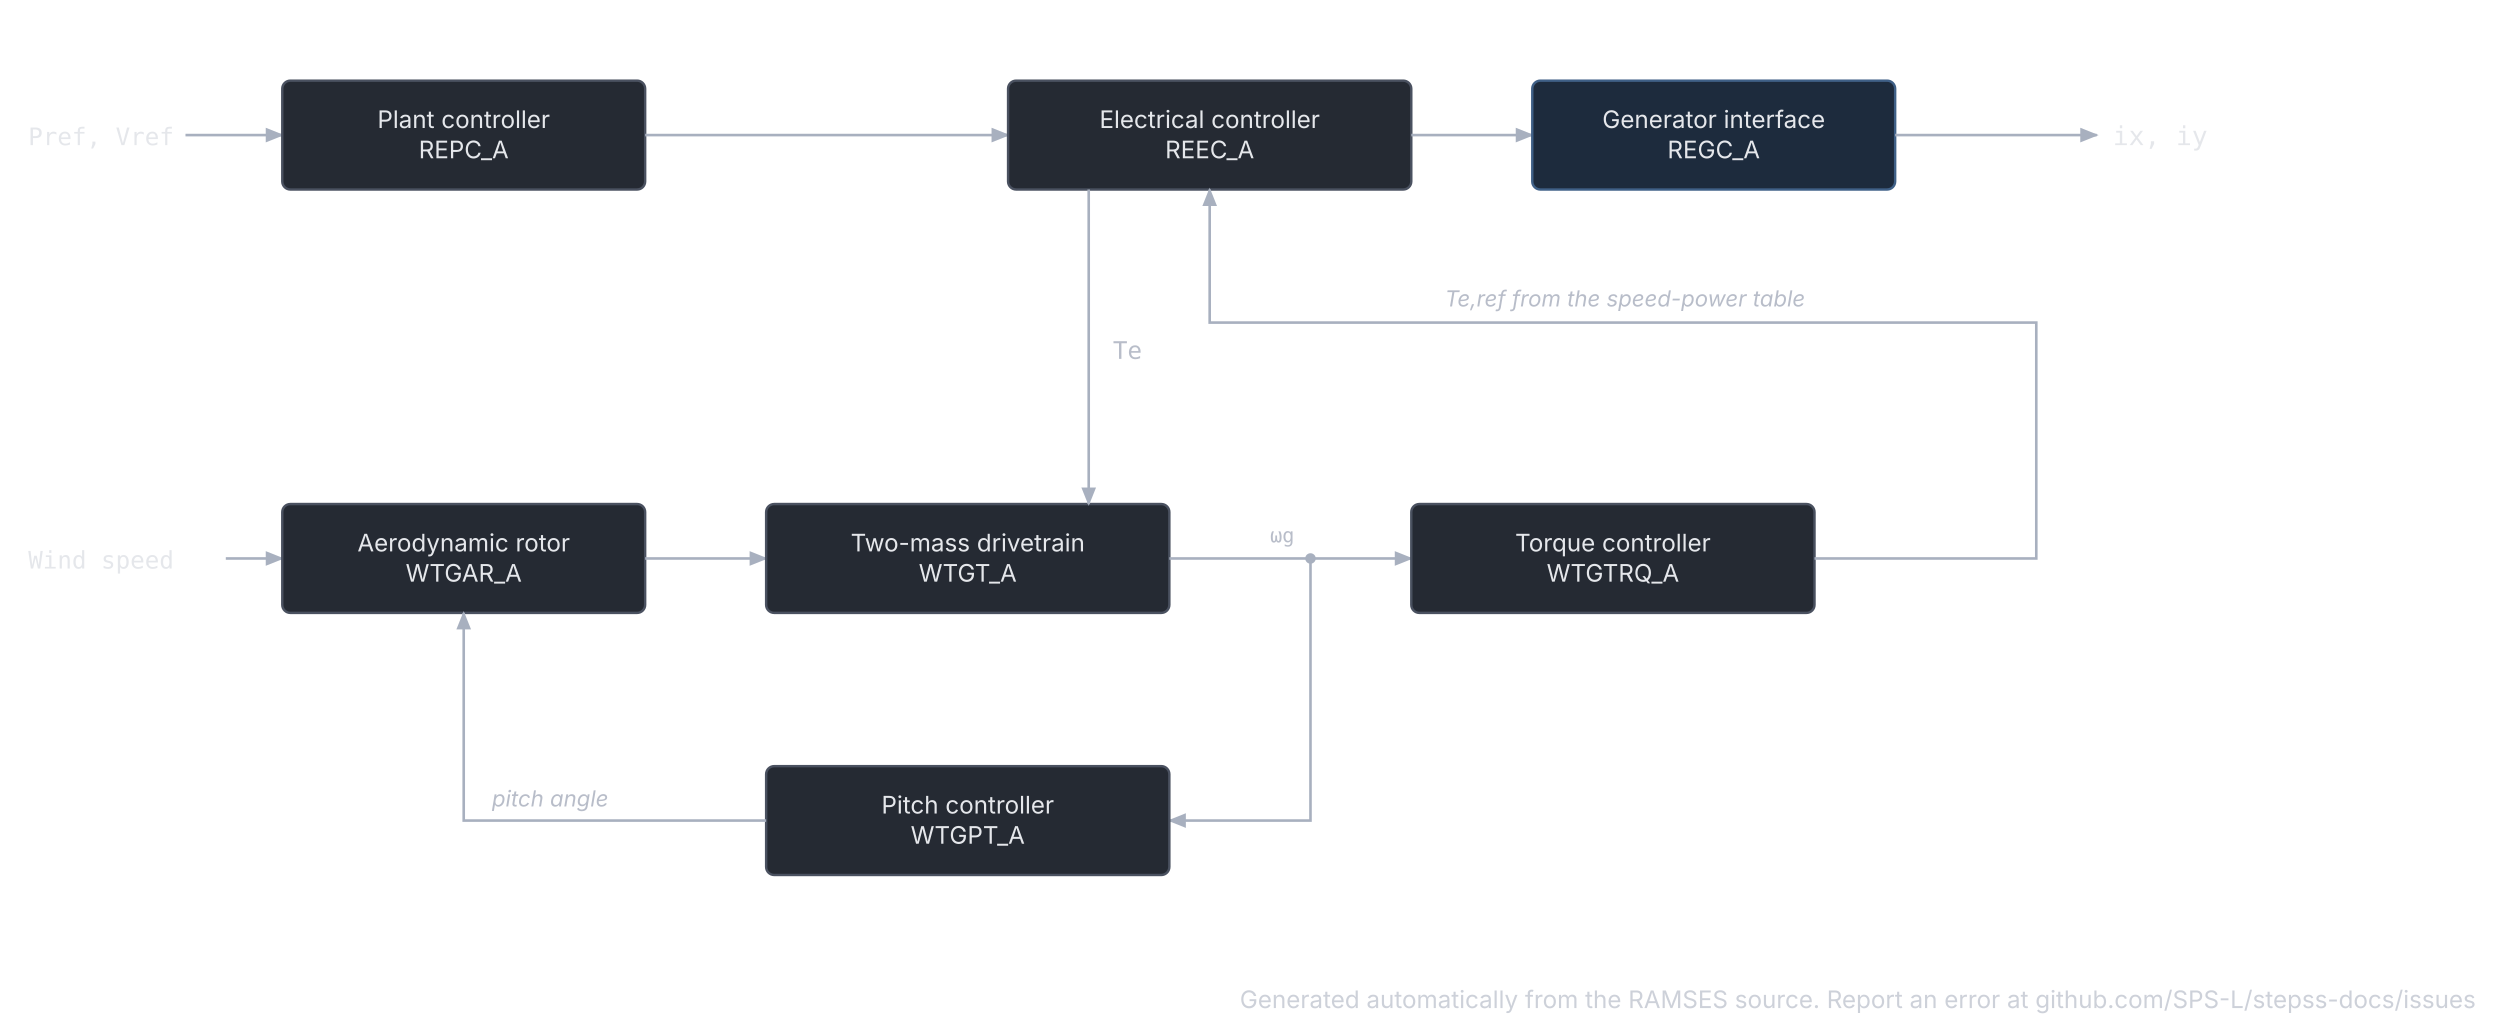
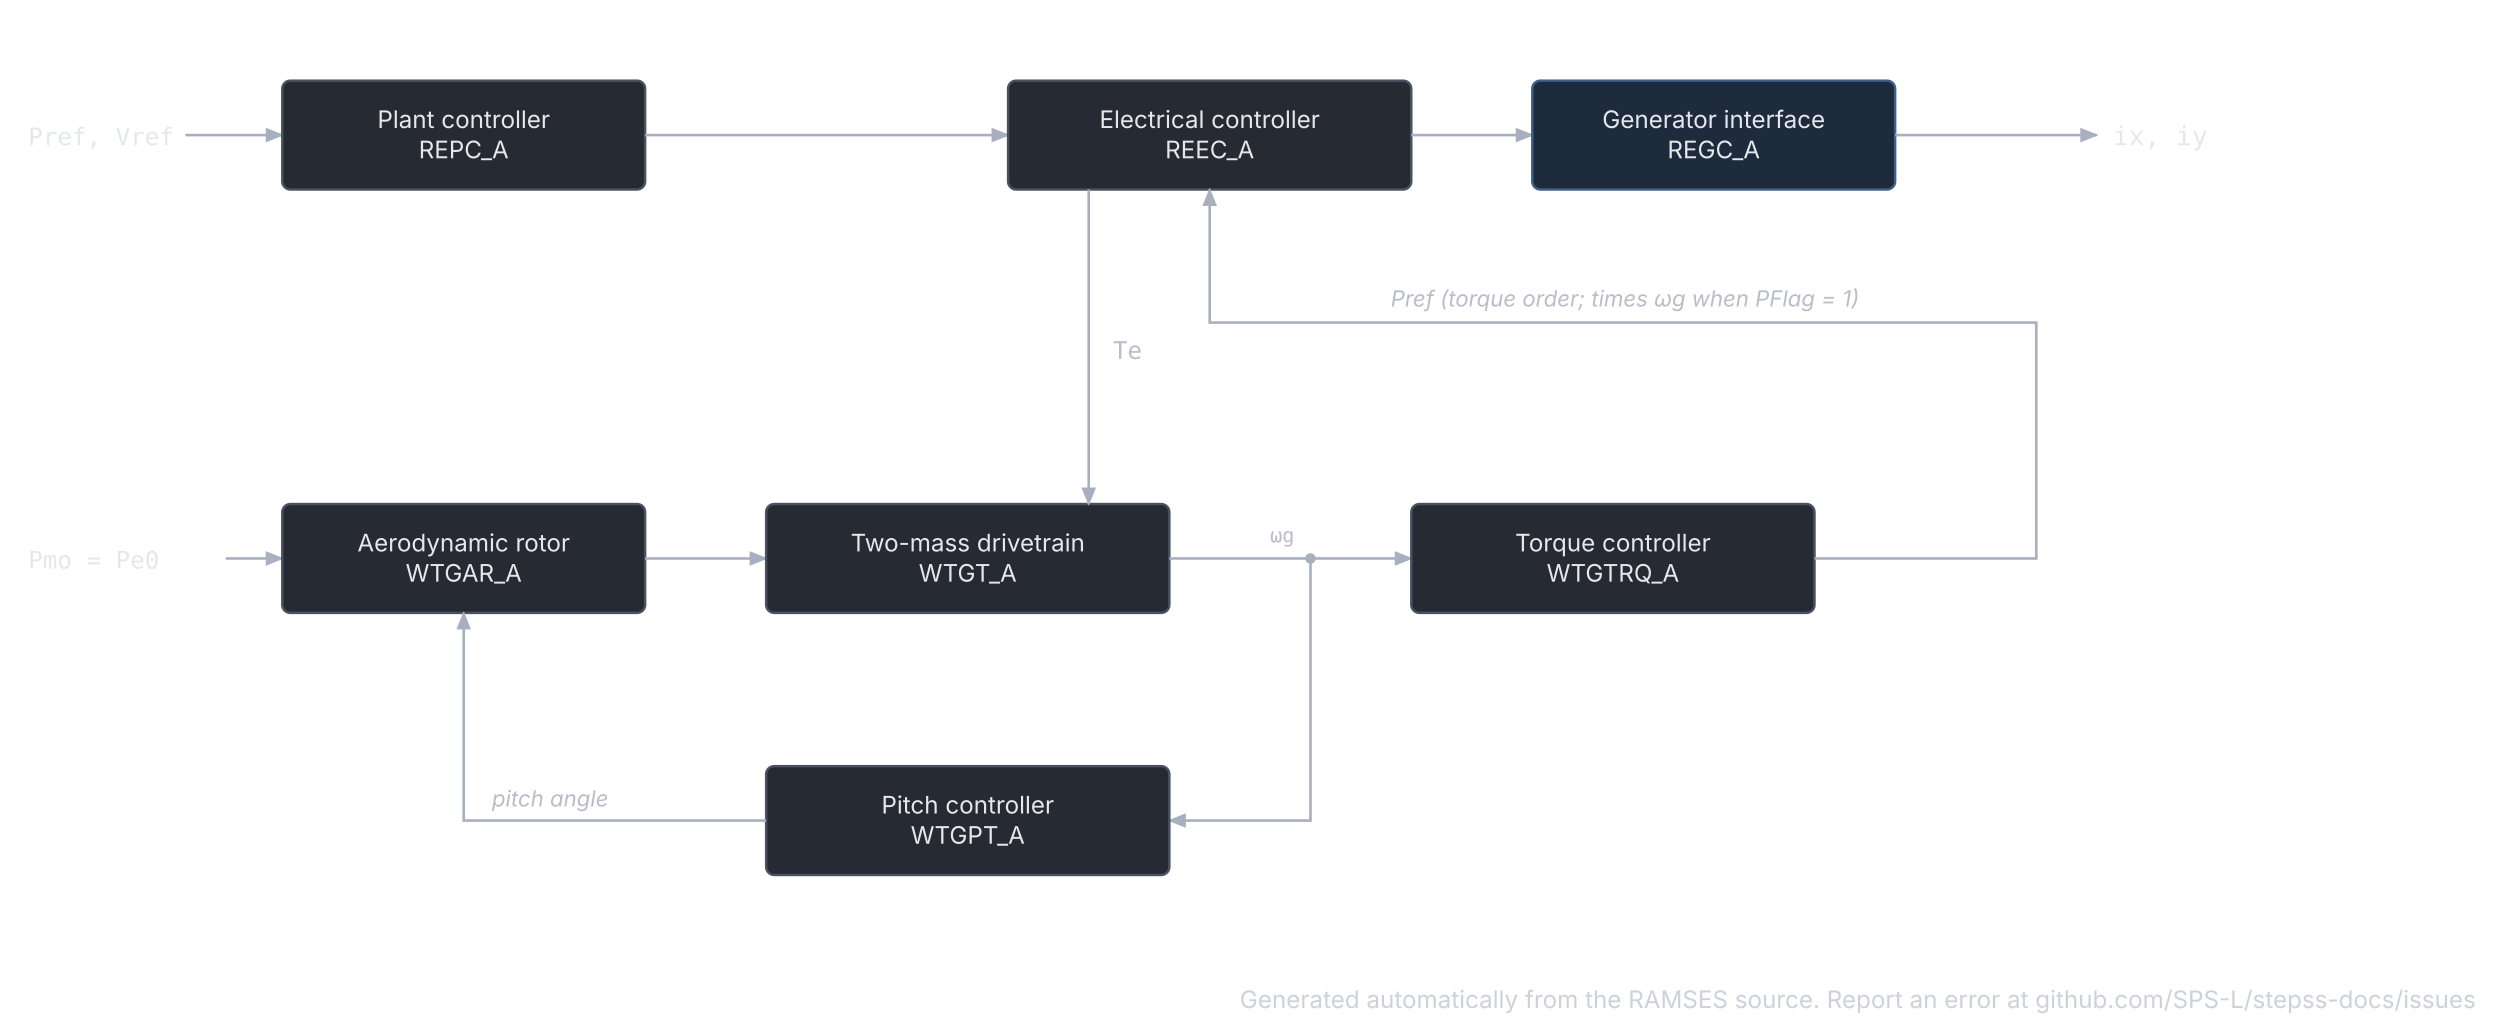
<svg xmlns="http://www.w3.org/2000/svg" viewBox="0 0 1240 510" width="1240" height="510" role="img">
  <defs>
    <marker id="arrow" viewBox="0 0 10 10" refX="9" refY="5" markerWidth="7" markerHeight="7" orient="auto-start-reverse">
      <path d="M 0 1 L 10 5 L 0 9 z" fill="#a8b0bf" />
    </marker>
    <marker id="arrow-accent" viewBox="0 0 10 10" refX="9" refY="5" markerWidth="7" markerHeight="7" orient="auto-start-reverse">
      <path d="M 0 1 L 10 5 L 0 9 z" fill="#78aeea" />
    </marker>
  </defs>
  <text x="14" y="72" text-anchor="start" font-family="JetBrains Mono, SFMono-Regular, Menlo, Consolas, monospace" font-size="12" fill="#e5e7eb">Pref, Vref</text>
  <path d="M 92 67 L 140 67" fill="none" stroke="#a8b0bf" stroke-width="1.3" marker-end="url(#arrow)" />
  <rect x="140" y="40" width="180" height="54" rx="4" fill="#252a33" stroke="#4a5160" stroke-width="1.2" />
  <text x="230.0" y="63.5" text-anchor="middle" font-family="Inter, -apple-system, Segoe UI, Helvetica, Arial, sans-serif" font-size="12" fill="#e5e7eb">Plant controller</text>
  <text x="230.0" y="78.5" text-anchor="middle" font-family="Inter, -apple-system, Segoe UI, Helvetica, Arial, sans-serif" font-size="12" fill="#e5e7eb">REPC_A</text>
  <path d="M 320 67 L 500 67" fill="none" stroke="#a8b0bf" stroke-width="1.3" marker-end="url(#arrow)" />
  <rect x="500" y="40" width="200" height="54" rx="4" fill="#252a33" stroke="#4a5160" stroke-width="1.2" />
  <text x="600.0" y="63.5" text-anchor="middle" font-family="Inter, -apple-system, Segoe UI, Helvetica, Arial, sans-serif" font-size="12" fill="#e5e7eb">Electrical controller</text>
  <text x="600.0" y="78.5" text-anchor="middle" font-family="Inter, -apple-system, Segoe UI, Helvetica, Arial, sans-serif" font-size="12" fill="#e5e7eb">REEC_A</text>
  <path d="M 700 67 L 760 67" fill="none" stroke="#a8b0bf" stroke-width="1.3" marker-end="url(#arrow)" />
  <rect x="760" y="40" width="180" height="54" rx="4" fill="#1d2b3d" stroke="#3f6087" stroke-width="1.2" />
  <text x="850.0" y="63.5" text-anchor="middle" font-family="Inter, -apple-system, Segoe UI, Helvetica, Arial, sans-serif" font-size="12" fill="#e5e7eb">Generator interface</text>
  <text x="850.0" y="78.5" text-anchor="middle" font-family="Inter, -apple-system, Segoe UI, Helvetica, Arial, sans-serif" font-size="12" fill="#e5e7eb">REGC_A</text>
  <path d="M 940 67 L 1040 67" fill="none" stroke="#a8b0bf" stroke-width="1.3" marker-end="url(#arrow)" />
  <text x="1048" y="72" text-anchor="start" font-family="JetBrains Mono, SFMono-Regular, Menlo, Consolas, monospace" font-size="13" fill="#e5e7eb">ix, iy</text>
-   <text x="14" y="282" text-anchor="start" font-family="JetBrains Mono, SFMono-Regular, Menlo, Consolas, monospace" font-size="12" fill="#e5e7eb">Wind speed</text>
+   <text x="14" y="282" text-anchor="start" font-family="JetBrains Mono, SFMono-Regular, Menlo, Consolas, monospace" font-size="12" fill="#e5e7eb">Pmo = Pe0</text>
  <path d="M 112 277 L 140 277" fill="none" stroke="#a8b0bf" stroke-width="1.3" marker-end="url(#arrow)" />
  <rect x="140" y="250" width="180" height="54" rx="4" fill="#252a33" stroke="#4a5160" stroke-width="1.2" />
  <text x="230.0" y="273.5" text-anchor="middle" font-family="Inter, -apple-system, Segoe UI, Helvetica, Arial, sans-serif" font-size="12" fill="#e5e7eb">Aerodynamic rotor</text>
  <text x="230.0" y="288.5" text-anchor="middle" font-family="Inter, -apple-system, Segoe UI, Helvetica, Arial, sans-serif" font-size="12" fill="#e5e7eb">WTGAR_A</text>
  <path d="M 320 277 L 380 277" fill="none" stroke="#a8b0bf" stroke-width="1.3" marker-end="url(#arrow)" />
  <rect x="380" y="250" width="200" height="54" rx="4" fill="#252a33" stroke="#4a5160" stroke-width="1.2" />
  <text x="480.0" y="273.5" text-anchor="middle" font-family="Inter, -apple-system, Segoe UI, Helvetica, Arial, sans-serif" font-size="12" fill="#e5e7eb">Two-mass drivetrain</text>
  <text x="480.0" y="288.5" text-anchor="middle" font-family="Inter, -apple-system, Segoe UI, Helvetica, Arial, sans-serif" font-size="12" fill="#e5e7eb">WTGT_A</text>
  <path d="M 580 277 L 700 277" fill="none" stroke="#a8b0bf" stroke-width="1.3" marker-end="url(#arrow)" />
  <text x="636" y="269" text-anchor="middle" font-family="JetBrains Mono, SFMono-Regular, Menlo, Consolas, monospace" font-size="10" fill="#b8bdc9">ωg</text>
  <rect x="700" y="250" width="200" height="54" rx="4" fill="#252a33" stroke="#4a5160" stroke-width="1.2" />
  <text x="800.0" y="273.5" text-anchor="middle" font-family="Inter, -apple-system, Segoe UI, Helvetica, Arial, sans-serif" font-size="12" fill="#e5e7eb">Torque controller</text>
  <text x="800.0" y="288.5" text-anchor="middle" font-family="Inter, -apple-system, Segoe UI, Helvetica, Arial, sans-serif" font-size="12" fill="#e5e7eb">WTGTRQ_A</text>
  <path d="M 540 94 L 540 250" fill="none" stroke="#a8b0bf" stroke-width="1.3" marker-end="url(#arrow)" />
  <text x="552" y="178" text-anchor="start" font-family="JetBrains Mono, SFMono-Regular, Menlo, Consolas, monospace" font-size="12" fill="#b8bdc9">Te</text>
  <path d="M 900 277 L 1010 277 L 1010 160 L 600 160 L 600 94" fill="none" stroke="#a8b0bf" stroke-width="1.3" marker-end="url(#arrow)" />
-   <text x="806" y="152" text-anchor="middle" font-family="Inter, -apple-system, Segoe UI, Helvetica, Arial, sans-serif" font-size="11" fill="#b8bdc9" font-style="italic">Te,ref from the speed-power table</text>
+   <text x="806" y="152" text-anchor="middle" font-family="Inter, -apple-system, Segoe UI, Helvetica, Arial, sans-serif" font-size="11" fill="#b8bdc9" font-style="italic">Pref (torque order; times ωg when PFlag = 1)</text>
  <circle cx="650" cy="277" r="2.6" fill="#a8b0bf" />
  <path d="M 650 277 L 650 407 L 580 407" fill="none" stroke="#a8b0bf" stroke-width="1.3" marker-end="url(#arrow)" />
  <rect x="380" y="380" width="200" height="54" rx="4" fill="#252a33" stroke="#4a5160" stroke-width="1.2" />
  <text x="480.0" y="403.5" text-anchor="middle" font-family="Inter, -apple-system, Segoe UI, Helvetica, Arial, sans-serif" font-size="12" fill="#e5e7eb">Pitch controller</text>
  <text x="480.0" y="418.5" text-anchor="middle" font-family="Inter, -apple-system, Segoe UI, Helvetica, Arial, sans-serif" font-size="12" fill="#e5e7eb">WTGPT_A</text>
  <path d="M 380 407 L 230 407 L 230 304" fill="none" stroke="#a8b0bf" stroke-width="1.3" marker-end="url(#arrow)" />
  <text x="244" y="400" text-anchor="start" font-family="Inter, -apple-system, Segoe UI, Helvetica, Arial, sans-serif" font-size="11" fill="#b8bdc9" font-style="italic">pitch angle</text>
  <text x="1228" y="500" text-anchor="end" font-family="Inter, -apple-system, Segoe UI, Helvetica, Arial, sans-serif" font-size="12" fill="#b8bdc9" opacity="0.7">Generated automatically from the RAMSES source. Report an error at github.com/SPS-L/stepss-docs/issues</text>
</svg>
